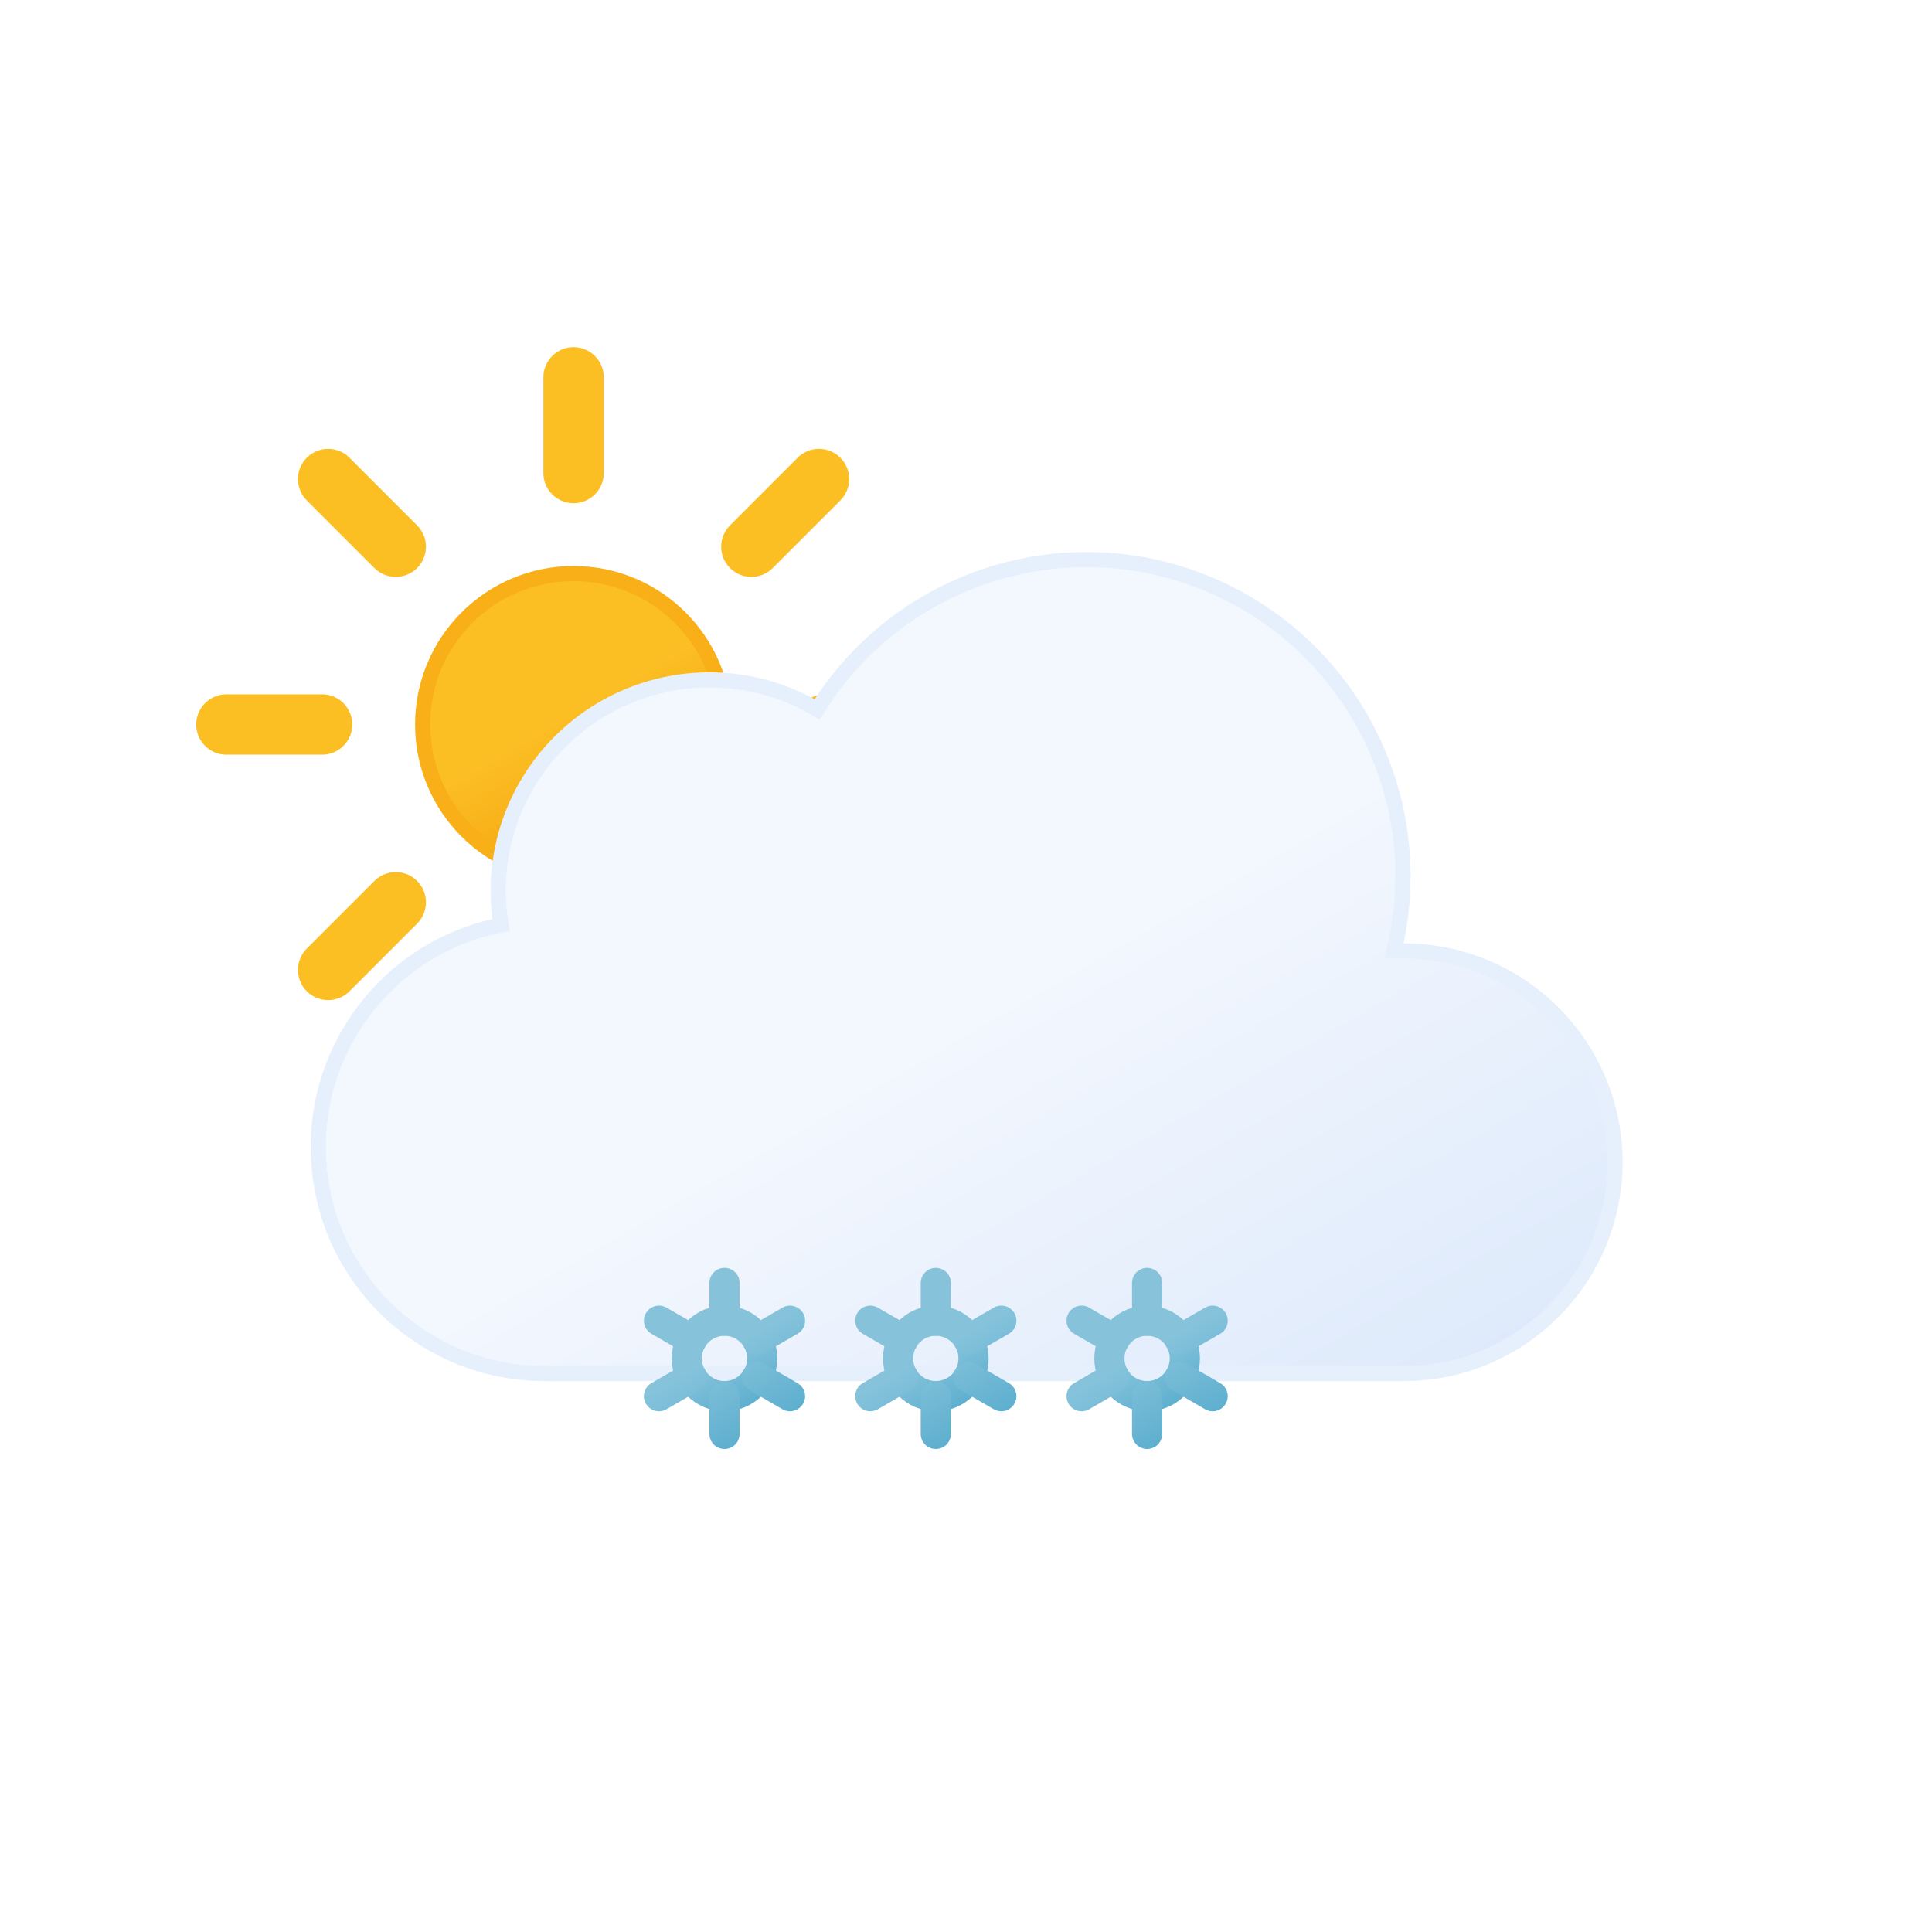
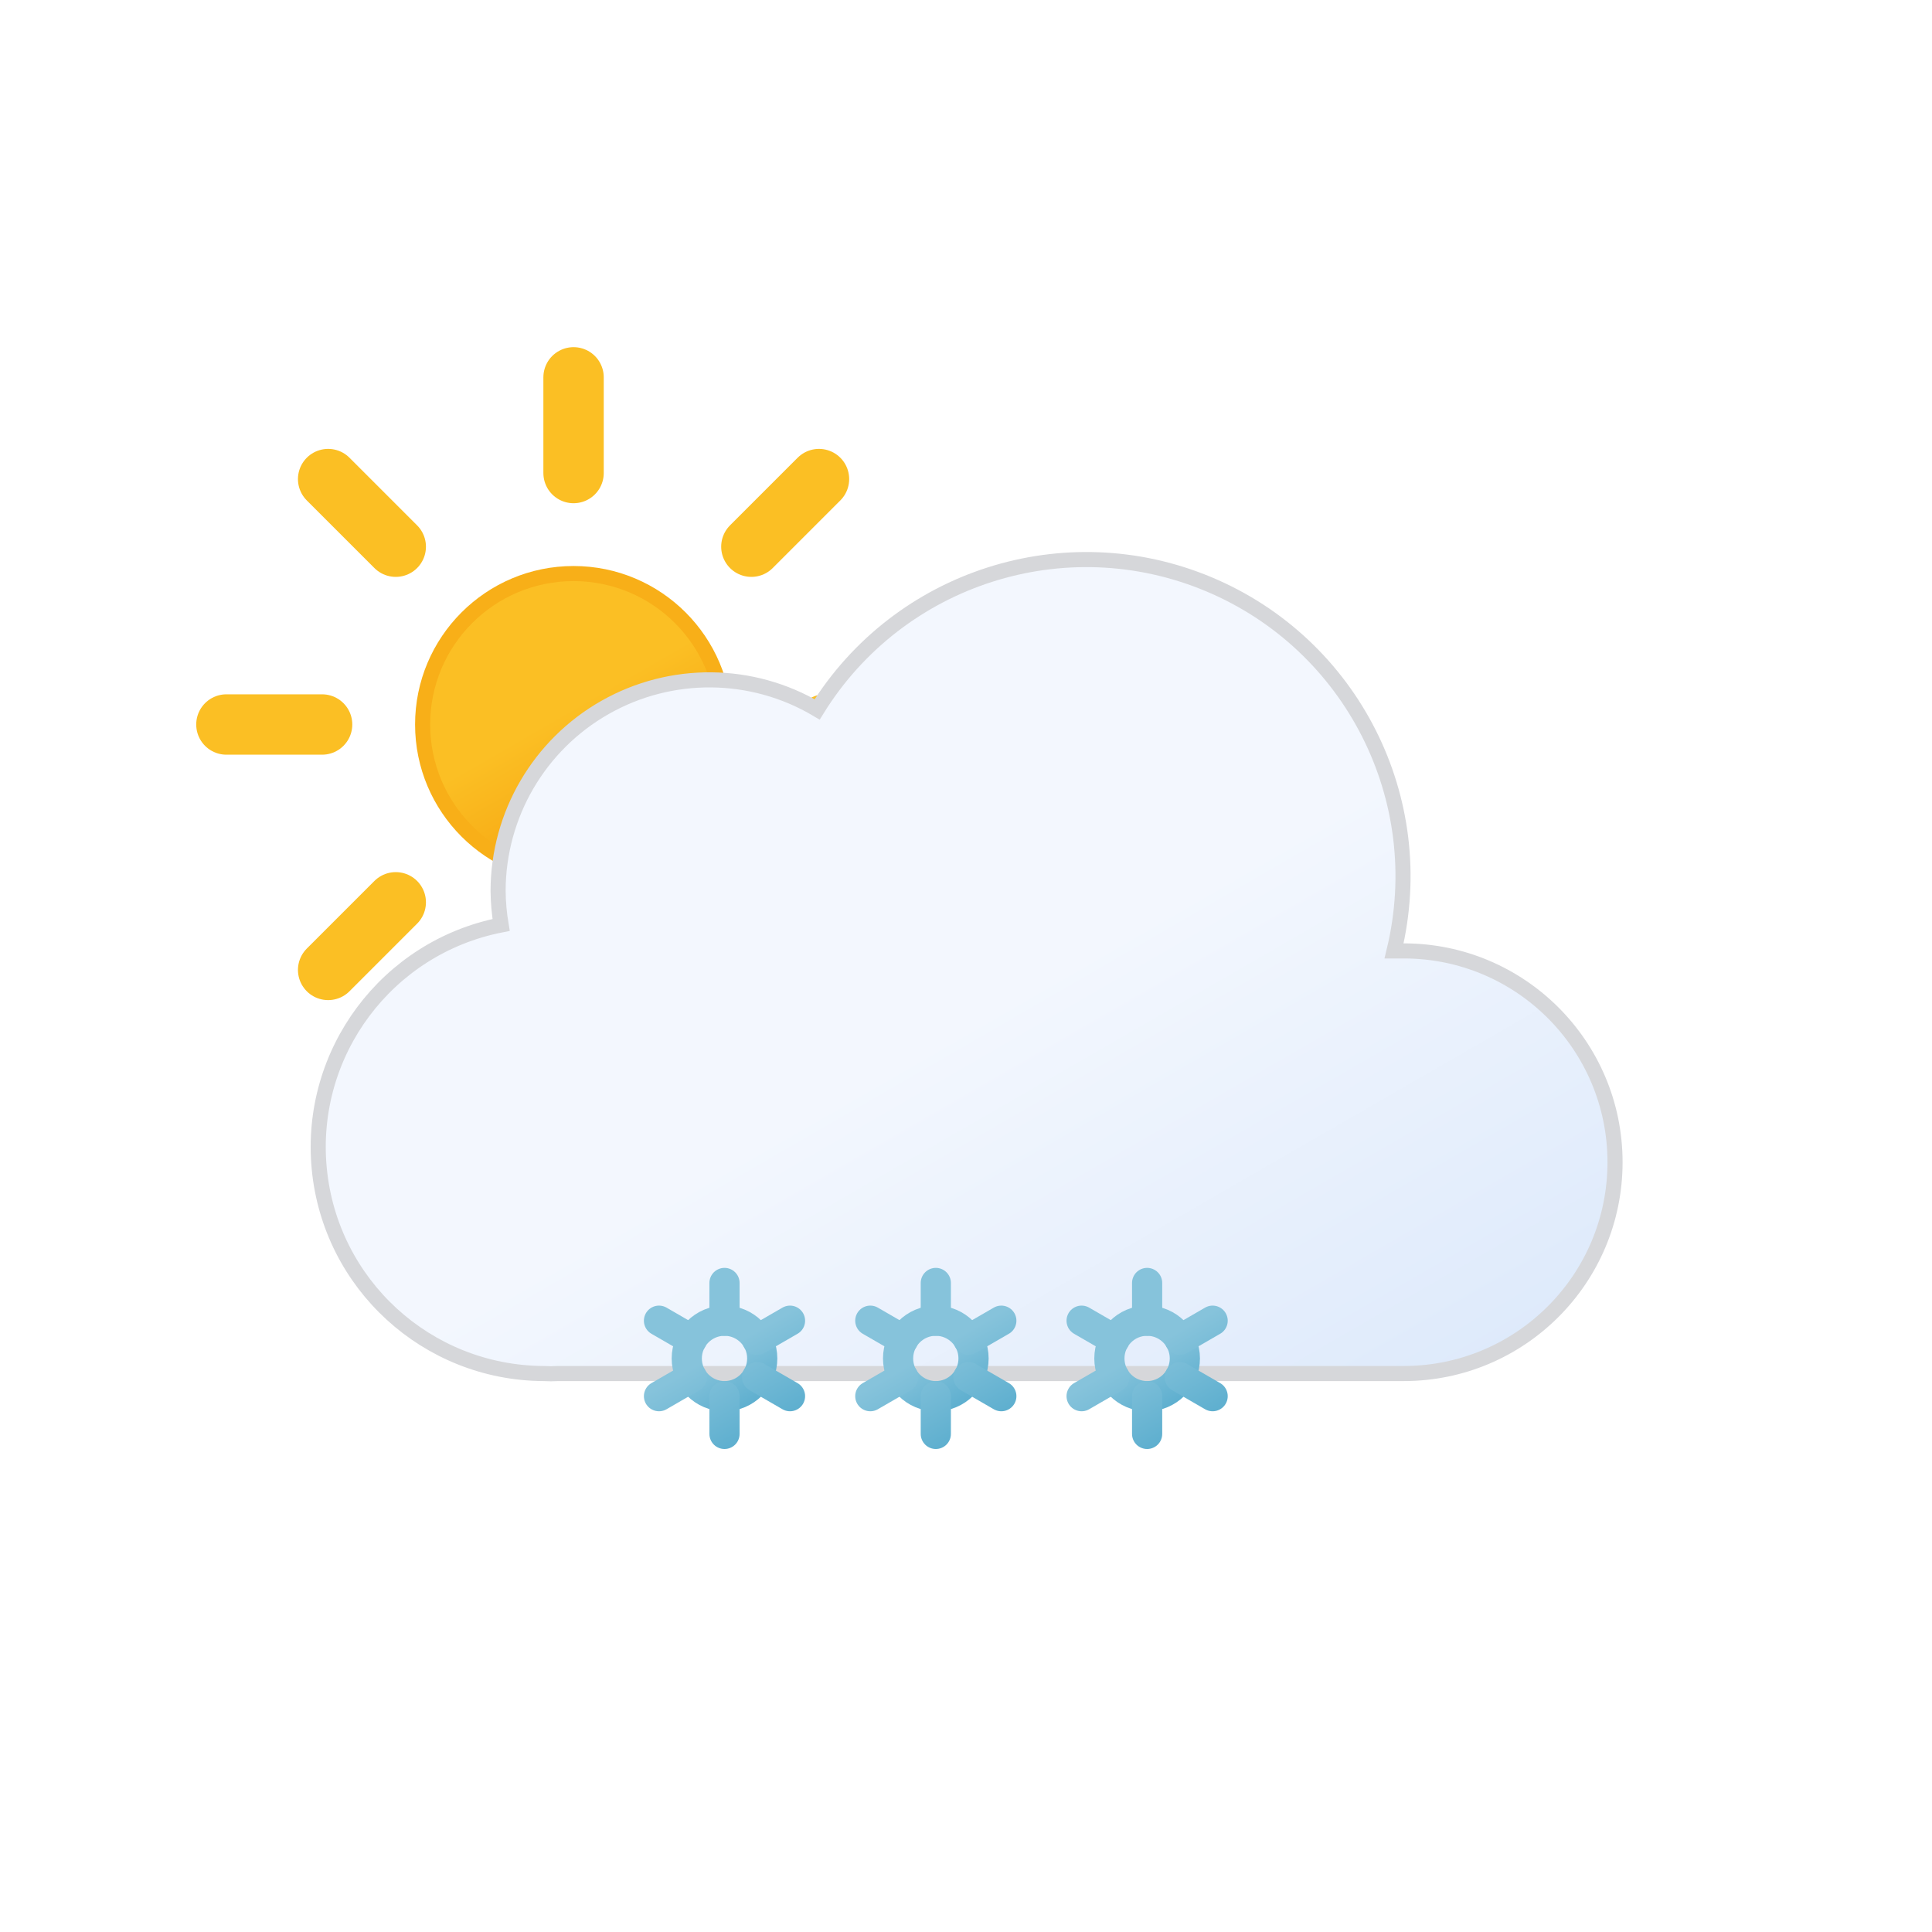
<svg xmlns="http://www.w3.org/2000/svg" xmlns:xlink="http://www.w3.org/1999/xlink" viewBox="0 0 64 64">
  <defs>
    <linearGradient id="b" x1="16.5" x2="21.5" y1="19.67" y2="28.33" gradientUnits="userSpaceOnUse">
      <stop offset="0" stop-color="#fbbf24" />
      <stop offset=".45" stop-color="#fbbf24" />
      <stop offset="1" stop-color="#f59e0b" />
    </linearGradient>
    <linearGradient id="c" x1="22.56" x2="39.2" y1="21.96" y2="50.8" gradientUnits="userSpaceOnUse">
      <stop offset="0" stop-color="#f3f7fe" />
      <stop offset=".45" stop-color="#f3f7fe" />
      <stop offset="1" stop-color="#deeafb" />
    </linearGradient>
    <linearGradient id="a" x1="30.12" x2="31.88" y1="43.48" y2="46.52" gradientUnits="userSpaceOnUse">
      <stop offset="0" stop-color="#86c3db" />
      <stop offset=".45" stop-color="#86c3db" />
      <stop offset="1" stop-color="#5eafcf" />
    </linearGradient>
    <linearGradient id="d" x1="29.67" x2="32.33" y1="42.69" y2="47.31" xlink:href="#a" />
    <linearGradient id="e" x1="23.12" x2="24.88" y1="43.48" y2="46.52" xlink:href="#a" />
    <linearGradient id="f" x1="22.67" x2="25.33" y1="42.69" y2="47.31" xlink:href="#a" />
    <linearGradient id="g" x1="37.12" x2="38.88" y1="43.48" y2="46.52" xlink:href="#a" />
    <linearGradient id="h" x1="36.67" x2="39.33" y1="42.69" y2="47.31" xlink:href="#a" />
  </defs>
  <circle cx="19" cy="24" r="5" fill="url(#b)" stroke="#f8af18" stroke-miterlimit="10" stroke-width=".5" />
  <path fill="none" stroke="#fbbf24" stroke-linecap="round" stroke-miterlimit="10" stroke-width="2" d="M19 15.67V12.5m0 23v-3.17m5.89-14.22l2.24-2.24M10.87 32.13l2.24-2.24m0-11.78l-2.24-2.24m16.26 16.26l-2.24-2.24M7.5 24h3.17m19.83 0h-3.17">
    <animateTransform attributeName="transform" dur="45s" repeatCount="indefinite" type="rotate" values="0 19 24; 360 19 24" />
  </path>
-   <path fill="url(#c)" stroke="#e6effc" stroke-miterlimit="10" stroke-width=".5" d="M46.5 31.5h-.32a10.49 10.49 0 00-19.11-8 7 7 0 00-10.57 6 7.21 7.21 0 00.1 1.14A7.5 7.5 0 0018 45.5a4.19 4.19 0 00.5 0v0h28a7 7 0 000-14z" />
+   <path fill="url(#c)" stroke="#d6d7da" stroke-miterlimit="10" stroke-width=".5" d="M46.5 31.5h-.32a10.49 10.49 0 00-19.11-8 7 7 0 00-10.57 6 7.21 7.21 0 00.1 1.14A7.5 7.5 0 0018 45.5a4.19 4.19 0 00.5 0v0h28a7 7 0 000-14z" />
  <g>
    <circle cx="31" cy="45" r="1.25" fill="none" stroke="url(#a)" stroke-miterlimit="10" />
    <path fill="none" stroke="url(#d)" stroke-linecap="round" stroke-miterlimit="10" d="M33.17 46.25l-1.09-.63m-2.16-1.24l-1.09-.63M31 42.5v1.25m0 3.75v-1.25m-1.08-.63l-1.09.63m4.34-2.5l-1.09.63" />
    <animateTransform additive="sum" attributeName="transform" dur="4s" repeatCount="indefinite" type="translate" values="-1 -6; 1 12" />
    <animateTransform additive="sum" attributeName="transform" dur="9s" repeatCount="indefinite" type="rotate" values="0 31 45; 360 31 45" />
    <animate attributeName="opacity" dur="4s" repeatCount="indefinite" values="0;1;1;1;0" />
  </g>
  <g>
    <circle cx="24" cy="45" r="1.25" fill="none" stroke="url(#e)" stroke-miterlimit="10" />
    <path fill="none" stroke="url(#f)" stroke-linecap="round" stroke-miterlimit="10" d="M26.17 46.25l-1.09-.63m-2.16-1.24l-1.09-.63M24 42.5v1.25m0 3.75v-1.25m-1.08-.63l-1.09.63m4.34-2.5l-1.09.63" />
    <animateTransform additive="sum" attributeName="transform" begin="-2s" dur="4s" repeatCount="indefinite" type="translate" values="1 -6; -1 12" />
    <animateTransform additive="sum" attributeName="transform" dur="9s" repeatCount="indefinite" type="rotate" values="0 24 45; 360 24 45" />
    <animate attributeName="opacity" begin="-2s" dur="4s" repeatCount="indefinite" values="0;1;1;1;0" />
  </g>
  <g>
    <circle cx="38" cy="45" r="1.25" fill="none" stroke="url(#g)" stroke-miterlimit="10" />
    <path fill="none" stroke="url(#h)" stroke-linecap="round" stroke-miterlimit="10" d="M40.17 46.25l-1.09-.63m-2.16-1.24l-1.09-.63M38 42.5v1.25m0 3.75v-1.25m-1.08-.63l-1.09.63m4.34-2.5l-1.09.63" />
    <animateTransform additive="sum" attributeName="transform" begin="-1s" dur="4s" repeatCount="indefinite" type="translate" values="1 -6; -1 12" />
    <animateTransform additive="sum" attributeName="transform" dur="9s" repeatCount="indefinite" type="rotate" values="0 38 45; 360 38 45" />
    <animate attributeName="opacity" begin="-1s" dur="4s" repeatCount="indefinite" values="0;1;1;1;0" />
  </g>
</svg>
